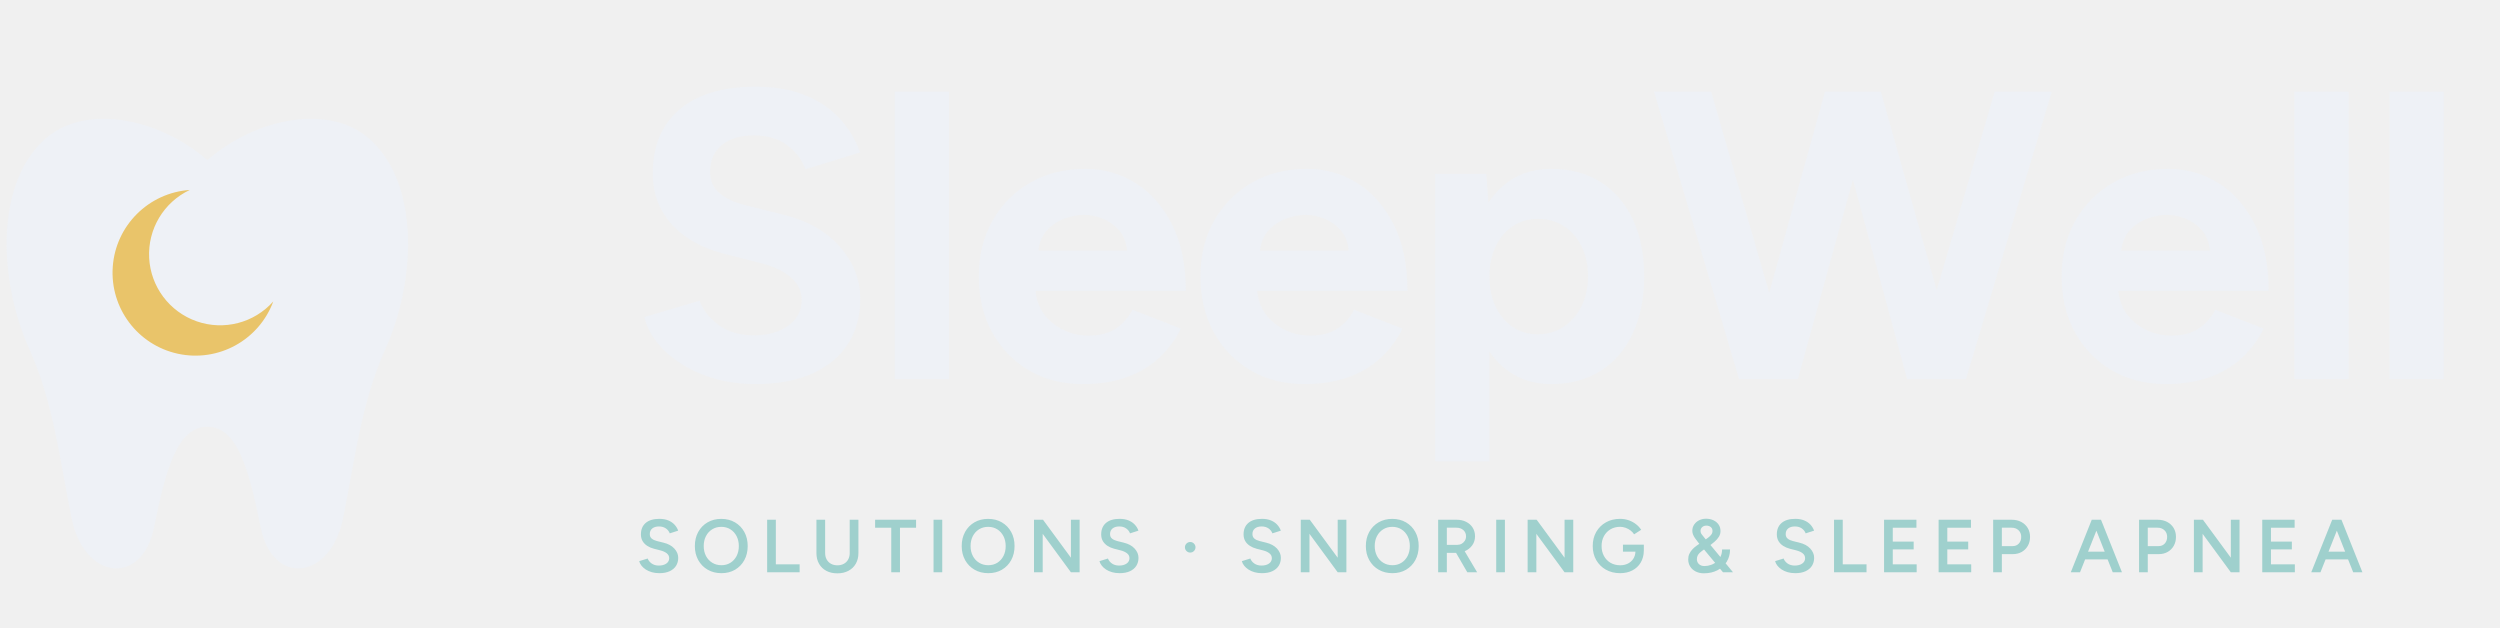
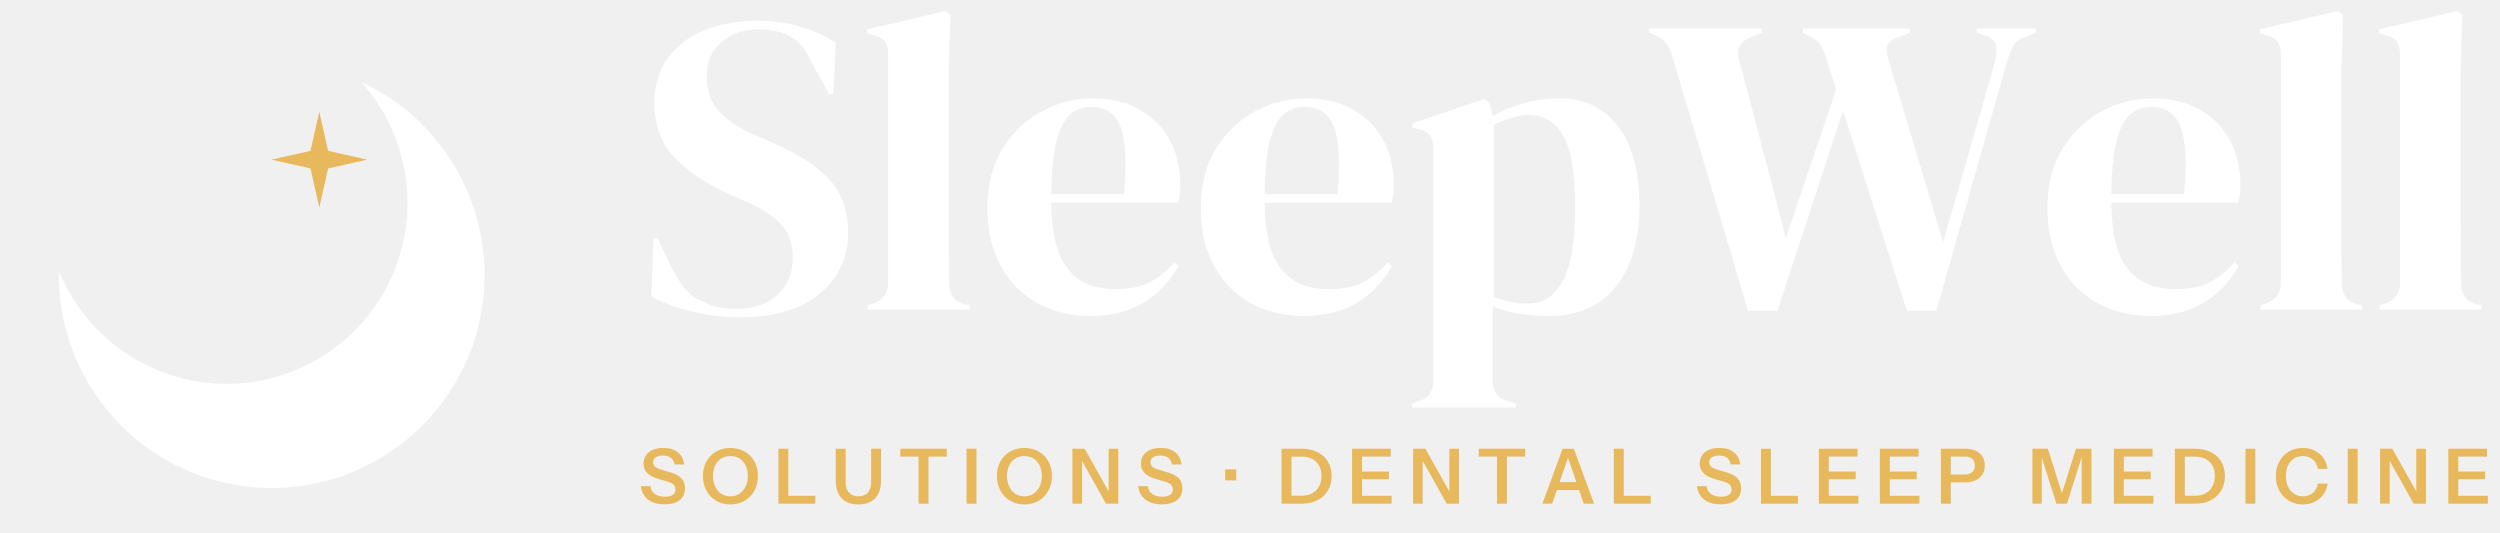
- <svg xmlns="http://www.w3.org/2000/svg" viewBox="0 0 633 159" width="633" height="159">
-   <g transform="translate(-22.50 9.05) scale(1.5)">
-     <path d="M50 21 C42 14 29 11 22 18 C14 26 15 42 20 53 C24 62 25 71 27 81 C29 92 39 93 41 83 C43 73 45 66 50 66 C55 66 57 73 59 83 C61 93 71 92 73 81 C75 71 76 62 80 53 C85 42 86 26 78 18 C71 11 58 14 50 21Z M61.13 44.85 A14 14 0 1 1 47.03 26.03 A12 12 0 1 0 61.13 44.85Z" fill="#EEF1F6" fill-rule="evenodd" />
-     <path d="M61.13 44.85 A14 14 0 1 1 47.03 26.03 A12 12 0 1 0 61.13 44.85Z" fill="#E9C46A" />
+ <svg xmlns="http://www.w3.org/2000/svg" viewBox="0 0 587 125" width="587" height="125">
+   <g transform="scale(1.249522)">
+     <g transform="rotate(-32 50 50)">
+       <path d="M16.510 30.125A40 40 0 1 0 83.490 30.125A34 34 0 1 1 16.510 30.125Z" fill="#FFFFFF" />
+     </g>
+     <path d="M60.000 21.000L61.655 28.345L69.000 30.000L61.655 31.655L60.000 39.000L58.345 31.655L51.000 30.000L58.345 28.345Z" fill="#E8B85C" />
  </g>
-   <path transform="translate(0 0)" d="M191.302 97.248Q185.79 97.248 181.006 95.886Q176.222 94.523 172.489 92.11Q168.755 89.698 166.342 86.671Q163.93 83.645 163.16 80.275L177.137 76.136Q178.406 79.651 181.859 82.22Q185.312 84.789 190.491 84.914Q196.066 84.976 199.529 82.501Q202.992 80.026 202.992 75.99Q202.992 72.6 200.257 70.239Q197.522 67.878 192.717 66.651L183.211 64.217Q177.928 62.845 173.883 60.099Q169.837 57.354 167.559 53.277Q165.282 49.2 165.282 43.834Q165.282 33.496 172.052 27.724Q178.822 21.952 191.344 21.952Q198.333 21.952 203.564 23.99Q208.795 26.029 212.342 29.742Q215.888 33.454 217.802 38.592L203.928 42.856Q202.701 39.32 199.363 36.803Q196.024 34.286 190.928 34.286Q185.728 34.286 182.764 36.72Q179.8 39.153 179.8 43.501Q179.8 46.912 182.15 48.898Q184.501 50.885 188.536 51.904L198.104 54.296Q207.506 56.584 212.664 62.502Q217.822 68.419 217.822 75.678Q217.822 82.189 214.734 87.035Q211.645 91.882 205.717 94.565Q199.789 97.248 191.302 97.248ZM226.556 96.0V23.2H240.284V96.0ZM274.144 97.248Q266.448 97.248 260.52 93.764Q254.592 90.28 251.212 84.144Q247.832 78.008 247.832 70.0Q247.832 61.992 251.316 55.856Q254.8 49.72 260.884 46.236Q266.968 42.752 274.872 42.752Q281.736 42.752 287.508 46.34Q293.28 49.928 296.764 56.844Q300.248 63.76 300.248 73.64H262.184Q262.704 78.84 266.656 81.908Q270.608 84.976 275.6 84.976Q279.864 84.976 282.568 83.156Q285.272 81.336 286.728 78.424L299.0 83.208Q296.816 87.576 293.332 90.748Q289.848 93.92 285.064 95.584Q280.28 97.248 274.144 97.248ZM262.912 63.448H285.376Q285.064 60.224 283.296 58.248Q281.528 56.272 279.136 55.336Q276.744 54.4 274.456 54.4Q272.272 54.4 269.724 55.284Q267.176 56.168 265.252 58.144Q263.328 60.12 262.912 63.448ZM330.26 97.248Q322.564 97.248 316.636 93.764Q310.708 90.28 307.328 84.144Q303.948 78.008 303.948 70.0Q303.948 61.992 307.432 55.856Q310.916 49.72 317.0 46.236Q323.084 42.752 330.988 42.752Q337.852 42.752 343.624 46.34Q349.396 49.928 352.88 56.844Q356.364 63.76 356.364 73.64H318.3Q318.82 78.84 322.772 81.908Q326.724 84.976 331.716 84.976Q335.98 84.976 338.684 83.156Q341.388 81.336 342.844 78.424L355.116 83.208Q352.932 87.576 349.448 90.748Q345.964 93.92 341.18 95.584Q336.396 97.248 330.26 97.248ZM319.028 63.448H341.492Q341.18 60.224 339.412 58.248Q337.644 56.272 335.252 55.336Q332.86 54.4 330.572 54.4Q328.388 54.4 325.84 55.284Q323.292 56.168 321.368 58.144Q319.444 60.12 319.028 63.448ZM363.392 116.8V44.0H376.329L376.87 51.342Q379.512 47.224 383.537 44.988Q387.561 42.752 392.803 42.752Q399.979 42.752 405.252 46.08Q410.525 49.408 413.416 55.513Q416.307 61.618 416.307 70.002Q416.307 78.278 413.416 84.435Q410.525 90.592 405.252 93.92Q399.979 97.248 392.803 97.248Q387.624 97.248 383.693 95.074Q379.761 92.901 377.12 88.97V116.8ZM389.309 84.643Q393.021 84.643 395.876 82.761Q398.731 80.879 400.406 77.579Q402.08 74.28 402.08 69.997Q402.08 65.715 400.47 62.423Q398.86 59.131 395.997 57.275Q393.134 55.419 389.413 55.419Q385.837 55.419 383.043 57.277Q380.249 59.136 378.684 62.432Q377.12 65.729 377.12 70.007Q377.12 74.285 378.681 77.597Q380.241 80.909 382.991 82.776Q385.741 84.643 389.309 84.643ZM440.329 96.0 418.801 23.2H433.256L447.962 74.14L462.086 23.2H476.229L490.374 73.453L505.059 23.2H519.514L497.778 96.0H482.886L469.158 45.497L455.221 96.0ZM548.32 97.248Q540.624 97.248 534.696 93.764Q528.768 90.28 525.388 84.144Q522.008 78.008 522.008 70.0Q522.008 61.992 525.492 55.856Q528.976 49.72 535.06 46.236Q541.144 42.752 549.048 42.752Q555.912 42.752 561.684 46.34Q567.456 49.928 570.94 56.844Q574.424 63.76 574.424 73.64H536.36Q536.88 78.84 540.832 81.908Q544.784 84.976 549.776 84.976Q554.04 84.976 556.744 83.156Q559.448 81.336 560.904 78.424L573.176 83.208Q570.992 87.576 567.508 90.748Q564.024 93.92 559.24 95.584Q554.456 97.248 548.32 97.248ZM537.088 63.448H559.552Q559.24 60.224 557.472 58.248Q555.704 56.272 553.312 55.336Q550.92 54.4 548.632 54.4Q546.448 54.4 543.9 55.284Q541.352 56.168 539.428 58.144Q537.504 60.12 537.088 63.448ZM580.932 96.0V23.2H594.66V96.0ZM605.016 96.0V23.2H618.744V96.0Z" fill="#EEF1F6" />
-   <path transform="translate(0 0)" d="M166.947 145.128Q165.907 145.128 165.041 144.882Q164.175 144.637 163.514 144.202Q162.853 143.768 162.427 143.226Q162.001 142.685 161.841 142.082L163.994 141.416Q164.251 142.13 164.973 142.657Q165.694 143.185 166.76 143.201Q167.985 143.209 168.713 142.694Q169.441 142.179 169.441 141.338Q169.441 140.593 168.83 140.103Q168.218 139.614 167.186 139.351L165.559 138.935Q164.62 138.691 163.877 138.21Q163.135 137.73 162.707 137.008Q162.28 136.285 162.28 135.308Q162.28 133.449 163.489 132.41Q164.699 131.372 166.957 131.372Q168.244 131.372 169.198 131.765Q170.152 132.159 170.781 132.831Q171.409 133.502 171.714 134.364L169.579 135.046Q169.3 134.287 168.597 133.793Q167.893 133.299 166.849 133.299Q165.77 133.299 165.148 133.812Q164.525 134.324 164.525 135.222Q164.525 135.964 165.016 136.372Q165.507 136.781 166.331 136.989L167.966 137.394Q169.768 137.828 170.747 138.896Q171.727 139.965 171.727 141.249Q171.727 142.386 171.177 143.261Q170.627 144.135 169.561 144.631Q168.494 145.128 166.947 145.128ZM182.671 145.128Q180.703 145.128 179.183 144.25Q177.662 143.372 176.799 141.819Q175.936 140.266 175.936 138.259Q175.936 136.233 176.794 134.685Q177.651 133.136 179.155 132.258Q180.659 131.38 182.626 131.38Q184.592 131.38 186.102 132.264Q187.612 133.147 188.464 134.696Q189.316 136.244 189.316 138.258Q189.316 140.266 188.468 141.819Q187.62 143.372 186.123 144.25Q184.626 145.128 182.671 145.128ZM182.673 143.111Q183.967 143.111 184.957 142.488Q185.948 141.866 186.51 140.772Q187.071 139.679 187.071 138.258Q187.071 136.837 186.499 135.741Q185.927 134.645 184.93 134.021Q183.933 133.397 182.625 133.397Q181.333 133.397 180.329 134.021Q179.324 134.644 178.753 135.739Q178.181 136.834 178.181 138.257Q178.181 139.68 178.756 140.773Q179.331 141.866 180.347 142.488Q181.363 143.111 182.673 143.111ZM194.24 144.9V131.6H196.445V142.883H202.469V144.9ZM211.992 145.171Q210.409 145.171 209.218 144.531Q208.026 143.89 207.373 142.732Q206.72 141.575 206.72 140.033V131.6H208.925V140.033Q208.925 140.958 209.315 141.66Q209.706 142.362 210.407 142.75Q211.108 143.138 212.03 143.138Q212.963 143.138 213.669 142.75Q214.374 142.362 214.76 141.66Q215.147 140.958 215.147 140.033V131.6H217.351V140.033Q217.351 141.575 216.689 142.732Q216.027 143.89 214.82 144.531Q213.613 145.171 211.992 145.171ZM225.666 144.9V133.617H221.579V131.6H231.949V133.617H227.871V144.9ZM236.373 144.9V131.6H238.578V144.9ZM250.239 145.128Q248.271 145.128 246.751 144.25Q245.23 143.372 244.367 141.819Q243.504 140.266 243.504 138.259Q243.504 136.233 244.362 134.685Q245.219 133.136 246.723 132.258Q248.227 131.38 250.194 131.38Q252.16 131.38 253.67 132.264Q255.18 133.147 256.032 134.696Q256.884 136.244 256.884 138.258Q256.884 140.266 256.036 141.819Q255.188 143.372 253.691 144.25Q252.194 145.128 250.239 145.128ZM250.241 143.111Q251.535 143.111 252.525 142.488Q253.516 141.866 254.078 140.772Q254.639 139.679 254.639 138.258Q254.639 136.837 254.067 135.741Q253.495 134.645 252.498 134.021Q251.501 133.397 250.193 133.397Q248.901 133.397 247.897 134.021Q246.892 134.644 246.321 135.739Q245.749 136.834 245.749 138.257Q245.749 139.68 246.324 140.773Q246.899 141.866 247.915 142.488Q248.931 143.111 250.241 143.111ZM261.808 144.9V131.6H264.094L271.155 141.211V131.6H273.36V144.9H271.155L264.013 135.164V144.9ZM283.488 145.128Q282.448 145.128 281.582 144.882Q280.716 144.637 280.055 144.202Q279.394 143.768 278.968 143.226Q278.542 142.685 278.382 142.082L280.535 141.416Q280.792 142.13 281.514 142.657Q282.235 143.185 283.301 143.201Q284.526 143.209 285.254 142.694Q285.982 142.179 285.982 141.338Q285.982 140.593 285.371 140.103Q284.759 139.614 283.727 139.351L282.1 138.935Q281.161 138.691 280.418 138.21Q279.676 137.73 279.248 137.008Q278.821 136.285 278.821 135.308Q278.821 133.449 280.03 132.41Q281.24 131.372 283.498 131.372Q284.785 131.372 285.739 131.765Q286.693 132.159 287.322 132.831Q287.95 133.502 288.255 134.364L286.12 135.046Q285.841 134.287 285.138 133.793Q284.434 133.299 283.39 133.299Q282.311 133.299 281.689 133.812Q281.066 134.324 281.066 135.222Q281.066 135.964 281.557 136.372Q282.048 136.781 282.872 136.989L284.507 137.394Q286.309 137.828 287.288 138.896Q288.268 139.965 288.268 141.249Q288.268 142.386 287.718 143.261Q287.168 144.135 286.102 144.631Q285.035 145.128 283.488 145.128ZM301.361 139.912Q300.812 139.912 300.417 139.517Q300.022 139.121 300.022 138.572Q300.022 138.023 300.417 137.628Q300.812 137.233 301.361 137.233Q301.91 137.233 302.305 137.628Q302.701 138.023 302.701 138.572Q302.701 139.121 302.305 139.517Q301.91 139.912 301.361 139.912ZM319.538 145.128Q318.498 145.128 317.632 144.882Q316.766 144.637 316.105 144.202Q315.444 143.768 315.018 143.226Q314.592 142.685 314.432 142.082L316.585 141.416Q316.842 142.13 317.564 142.657Q318.285 143.185 319.351 143.201Q320.576 143.209 321.304 142.694Q322.032 142.179 322.032 141.338Q322.032 140.593 321.421 140.103Q320.809 139.614 319.777 139.351L318.15 138.935Q317.211 138.691 316.468 138.21Q315.726 137.73 315.298 137.008Q314.871 136.285 314.871 135.308Q314.871 133.449 316.08 132.41Q317.29 131.372 319.548 131.372Q320.835 131.372 321.789 131.765Q322.743 132.159 323.372 132.831Q324 133.502 324.305 134.364L322.17 135.046Q321.891 134.287 321.188 133.793Q320.484 133.299 319.44 133.299Q318.361 133.299 317.739 133.812Q317.116 134.324 317.116 135.222Q317.116 135.964 317.607 136.372Q318.098 136.781 318.922 136.989L320.557 137.394Q322.359 137.828 323.338 138.896Q324.318 139.965 324.318 141.249Q324.318 142.386 323.768 143.261Q323.218 144.135 322.152 144.631Q321.085 145.128 319.538 145.128ZM329.354 144.9V131.6H331.64L338.701 141.211V131.6H340.906V144.9H338.701L331.559 135.164V144.9ZM352.568 145.128Q350.6 145.128 349.08 144.25Q347.559 143.372 346.696 141.819Q345.833 140.266 345.833 138.259Q345.833 136.233 346.691 134.685Q347.548 133.136 349.052 132.258Q350.556 131.38 352.523 131.38Q354.489 131.38 355.999 132.264Q357.509 133.147 358.361 134.696Q359.213 136.244 359.213 138.258Q359.213 140.266 358.365 141.819Q357.517 143.372 356.02 144.25Q354.523 145.128 352.568 145.128ZM352.57 143.111Q353.864 143.111 354.854 142.488Q355.845 141.866 356.407 140.772Q356.968 139.679 356.968 138.258Q356.968 136.837 356.396 135.741Q355.824 134.645 354.827 134.021Q353.83 133.397 352.522 133.397Q351.23 133.397 350.226 134.021Q349.221 134.644 348.65 135.739Q348.078 136.834 348.078 138.257Q348.078 139.68 348.653 140.773Q349.228 141.866 350.244 142.488Q351.26 143.111 352.57 143.111ZM364.137 144.9V131.6H368.835Q370.195 131.6 371.246 132.136Q372.297 132.672 372.887 133.613Q373.478 134.554 373.478 135.786Q373.478 137.097 372.756 138.091Q372.034 139.084 370.856 139.568L374.01 144.9H371.519L368.671 139.978Q368.546 139.989 368.421 139.989Q368.296 139.989 368.171 139.989H366.342V144.9ZM366.342 137.961H368.937Q369.575 137.961 370.082 137.682Q370.589 137.402 370.896 136.909Q371.202 136.415 371.202 135.786Q371.202 134.826 370.517 134.218Q369.833 133.609 368.753 133.609H366.342ZM378.84 144.9V131.6H381.045V144.9ZM386.798 144.9V131.6H389.084L396.145 141.211V131.6H398.35V144.9H396.145L389.003 135.164V144.9ZM410.215 145.128Q408.184 145.128 406.618 144.245Q405.052 143.361 404.164 141.813Q403.277 140.264 403.277 138.261Q403.277 136.236 404.164 134.688Q405.052 133.139 406.618 132.256Q408.184 131.372 410.215 131.372Q411.369 131.372 412.388 131.73Q413.407 132.089 414.216 132.712Q415.025 133.335 415.546 134.146L413.757 135.291Q413.404 134.732 412.833 134.3Q412.262 133.869 411.583 133.629Q410.904 133.389 410.215 133.389Q408.848 133.389 407.79 134.012Q406.732 134.634 406.127 135.727Q405.522 136.82 405.522 138.261Q405.522 139.671 406.119 140.773Q406.716 141.874 407.786 142.501Q408.856 143.127 410.255 143.127Q411.34 143.127 412.194 142.694Q413.049 142.26 413.552 141.483Q414.055 140.706 414.096 139.69H410.931V137.907H416.221V139.387Q416.197 141.166 415.421 142.455Q414.644 143.744 413.299 144.436Q411.954 145.128 410.215 145.128ZM431.421 145.16Q430.27 145.16 429.373 144.711Q428.476 144.262 427.965 143.461Q427.455 142.66 427.455 141.629Q427.455 140.867 427.744 140.236Q428.033 139.605 428.533 139.074Q429.034 138.544 429.65 138.12L431.843 136.61Q432.214 136.352 432.617 136.047Q433.019 135.742 433.312 135.341Q433.605 134.939 433.605 134.432Q433.605 133.803 433.161 133.445Q432.716 133.087 432.041 133.087Q431.425 133.087 431 133.465Q430.576 133.843 430.576 134.41Q430.576 134.926 430.896 135.327Q431.216 135.729 431.653 136.271L434.102 139.217L438.8 144.9H436.261L432.512 140.397L429.997 137.355Q429.509 136.739 429.169 136.249Q428.83 135.759 428.662 135.311Q428.494 134.863 428.494 134.394Q428.494 133.511 428.958 132.826Q429.423 132.14 430.207 131.74Q430.992 131.34 431.959 131.34Q433.015 131.34 433.848 131.733Q434.68 132.127 435.155 132.83Q435.63 133.533 435.63 134.473Q435.63 135.238 435.231 135.896Q434.832 136.555 434.1 137.185Q433.369 137.815 432.366 138.507L431.001 139.452Q430.649 139.693 430.341 139.997Q430.033 140.3 429.842 140.683Q429.651 141.065 429.651 141.588Q429.651 142.355 430.179 142.839Q430.706 143.323 431.535 143.323Q432.411 143.323 433.217 143.038Q434.023 142.754 434.662 142.21Q435.302 141.666 435.665 140.886Q436.029 140.106 436.029 139.127H438.046Q438.046 140.88 437.197 142.248Q436.349 143.616 434.86 144.388Q433.37 145.16 431.421 145.16ZM454.56 145.128Q453.52 145.128 452.654 144.882Q451.788 144.637 451.127 144.202Q450.466 143.768 450.04 143.226Q449.614 142.685 449.454 142.082L451.607 141.416Q451.864 142.13 452.586 142.657Q453.307 143.185 454.373 143.201Q455.598 143.209 456.326 142.694Q457.054 142.179 457.054 141.338Q457.054 140.593 456.443 140.103Q455.831 139.614 454.799 139.351L453.172 138.935Q452.233 138.691 451.49 138.21Q450.748 137.73 450.32 137.008Q449.893 136.285 449.893 135.308Q449.893 133.449 451.102 132.41Q452.312 131.372 454.57 131.372Q455.857 131.372 456.811 131.765Q457.765 132.159 458.394 132.831Q459.022 133.502 459.327 134.364L457.192 135.046Q456.913 134.287 456.21 133.793Q455.506 133.299 454.462 133.299Q453.383 133.299 452.761 133.812Q452.138 134.324 452.138 135.222Q452.138 135.964 452.629 136.372Q453.12 136.781 453.944 136.989L455.579 137.394Q457.381 137.828 458.36 138.896Q459.34 139.965 459.34 141.249Q459.34 142.386 458.79 143.261Q458.24 144.135 457.174 144.631Q456.107 145.128 454.56 145.128ZM464.376 144.9V131.6H466.581V142.883H472.605V144.9ZM477.046 144.9V131.6H485.242V133.617H479.251V137.139H484.541V139.115H479.251V142.883H485.3V144.9ZM490.856 144.9V131.6H499.052V133.617H493.061V137.139H498.351V139.115H493.061V142.883H499.11V144.9ZM504.666 144.9V131.6H509.364Q510.724 131.6 511.775 132.151Q512.826 132.702 513.416 133.683Q514.007 134.663 514.007 135.944Q514.007 137.211 513.449 138.197Q512.891 139.182 511.911 139.743Q510.932 140.304 509.656 140.304H506.871V144.9ZM506.871 138.276H509.616Q510.565 138.276 511.168 137.626Q511.772 136.977 511.772 135.944Q511.772 134.901 511.087 134.255Q510.402 133.609 509.323 133.609H506.871ZM524.323 144.9 529.632 131.6H531.973L537.281 144.9H534.944L533.645 141.635H527.96L526.661 144.9ZM528.699 139.675H532.905L530.806 134.364ZM541.612 144.9V131.6H546.31Q547.67 131.6 548.721 132.151Q549.772 132.702 550.362 133.683Q550.953 134.663 550.953 135.944Q550.953 137.211 550.395 138.197Q549.837 139.182 548.857 139.743Q547.878 140.304 546.602 140.304H543.817V144.9ZM543.817 138.276H546.562Q547.511 138.276 548.114 137.626Q548.718 136.977 548.718 135.944Q548.718 134.901 548.033 134.255Q547.348 133.609 546.269 133.609H543.817ZM555.498 144.9V131.6H557.784L564.845 141.211V131.6H567.05V144.9H564.845L557.703 135.164V144.9ZM572.804 144.9V131.6H581V133.617H575.009V137.139H580.299V139.115H575.009V142.883H581.058V144.9ZM585.206 144.9 590.515 131.6H592.856L598.164 144.9H595.827L594.528 141.635H588.843L587.544 144.9ZM589.582 139.675H593.788L591.689 134.364Z" fill="#9FD0CD" />
+   <path transform="translate(149.94 72.69)" d="M23.7 1.8Q18.2 1.8 12.5 0.45Q6.8 -0.9 3.0 -3.1L3.5 -16.7H4.5L7.6 -10.2Q9.0 -7.4 10.6 -5.25Q12.2 -3.1 15.0 -1.9Q17.0 -0.9 18.85 -0.55Q20.7 -0.2 23.0 -0.2Q29.1 -0.2 32.65 -3.5Q36.2 -6.8 36.2 -12.0Q36.2 -16.9 33.8 -19.65Q31.4 -22.4 26.1 -25.0L22.0 -26.8Q13.4 -30.6 8.55 -35.55Q3.7 -40.5 3.7 -48.7Q3.7 -54.6 6.75 -58.9Q9.8 -63.2 15.25 -65.5Q20.7 -67.8 28.0 -67.8Q33.3 -67.8 38.05 -66.4Q42.8 -65.0 46.3 -62.6L45.7 -50.6H44.7L40.6 -58.1Q38.9 -61.6 37.2 -63.05Q35.5 -64.5 33.3 -65.1Q32.0 -65.5 30.9 -65.65Q29.8 -65.8 28.1 -65.8Q23.0 -65.8 19.5 -62.85Q16.0 -59.9 16.0 -54.9Q16.0 -49.8 18.7 -46.75Q21.4 -43.7 26.6 -41.3L31.2 -39.3Q40.8 -35.1 45.0 -30.35Q49.2 -25.6 49.2 -18.1Q49.2 -9.3 42.55 -3.75Q35.9 1.8 23.7 1.8ZM53.8 0.0V-1.0L55.0 -1.4Q58.6 -2.6 58.6 -6.4V-59.9Q58.6 -61.9 57.8 -62.95Q57.0 -64.0 55.0 -64.5L53.7 -64.8V-65.8L72.0 -70.1L73.2 -69.2L72.8 -55.2V-21.0Q72.8 -17.3 72.85 -13.65Q72.9 -10.0 72.9 -6.4Q72.9 -4.4 73.7 -3.15Q74.5 -1.9 76.4 -1.3L77.7 -1.0V0.0ZM106.6 -49.6Q113.1 -49.6 117.7 -46.95Q122.3 -44.3 124.75 -39.75Q127.2 -35.2 127.2 -29.4Q127.2 -28.3 127.1 -27.15Q127.0 -26.0 126.7 -25.1H96.9Q97.0 -14.3 100.75 -9.55Q104.5 -4.8 111.9 -4.8Q116.9 -4.8 120.0 -6.4Q123.1 -8.0 125.8 -11.1L126.8 -10.2Q123.7 -4.7 118.55 -1.6Q113.4 1.5 106.2 1.5Q99.1 1.5 93.6 -1.55Q88.1 -4.6 85.0 -10.3Q81.9 -16.0 81.9 -23.9Q81.9 -32.1 85.5 -37.85Q89.1 -43.6 94.75 -46.6Q100.4 -49.6 106.6 -49.6ZM106.3 -47.6Q103.4 -47.6 101.35 -45.85Q99.3 -44.1 98.15 -39.65Q97.0 -35.2 96.9 -27.1H114.0Q115.0 -38.0 113.2 -42.8Q111.4 -47.6 106.3 -47.6ZM156.7 -49.6Q163.2 -49.6 167.8 -46.95Q172.4 -44.3 174.85 -39.75Q177.3 -35.2 177.3 -29.4Q177.3 -28.3 177.2 -27.15Q177.1 -26.0 176.8 -25.1H147.0Q147.1 -14.3 150.85 -9.55Q154.6 -4.8 162.0 -4.8Q167.0 -4.8 170.1 -6.4Q173.2 -8.0 175.9 -11.1L176.9 -10.2Q173.8 -4.7 168.65 -1.6Q163.5 1.5 156.3 1.5Q149.2 1.5 143.7 -1.55Q138.2 -4.6 135.1 -10.3Q132.0 -16.0 132.0 -23.9Q132.0 -32.1 135.6 -37.85Q139.2 -43.6 144.85 -46.6Q150.5 -49.6 156.7 -49.6ZM156.4 -47.6Q153.5 -47.6 151.45 -45.85Q149.4 -44.1 148.25 -39.65Q147.1 -35.2 147.0 -27.1H164.1Q165.1 -38.0 163.3 -42.8Q161.5 -47.6 156.4 -47.6ZM181.7 23.0V22.0L182.9 21.6Q186.6 20.6 186.6 16.8V-37.6Q186.6 -39.8 185.85 -40.9Q185.1 -42.0 183.1 -42.4L181.7 -42.7V-43.7L198.7 -49.5L199.7 -48.5L200.6 -45.4Q203.9 -47.4 207.95 -48.5Q212.0 -49.6 216.3 -49.6Q224.9 -49.6 229.95 -43.05Q235.0 -36.5 235.0 -24.3Q235.0 -12.3 229.45 -5.4Q223.9 1.5 213.8 1.5Q205.9 1.5 200.5 -0.8V16.5Q200.5 20.5 204.1 21.5L206.0 22.0V23.0ZM209.0 -1.4Q214.0 -1.4 216.95 -6.6Q219.9 -11.8 219.9 -23.9Q219.9 -36.0 217.1 -40.85Q214.3 -45.7 209.0 -45.7Q205.3 -45.7 200.8 -43.3V-3.0Q204.6 -1.4 209.0 -1.4ZM260.5 0.3 242.8 -59.2Q242.1 -61.5 241.3 -62.55Q240.5 -63.6 238.5 -64.5L237.3 -65.0V-66.0H263.8V-65.0L261.7 -64.2Q259.4 -63.3 258.6 -62.0Q257.8 -60.7 258.5 -58.4L269.4 -16.8L281.2 -51.7L278.9 -58.8Q278.2 -60.9 277.6 -62.0Q277.0 -63.1 275.6 -63.8L273.4 -65.0V-66.0H298.5V-65.0L295.4 -63.8Q293.4 -63.1 293.15 -61.75Q292.9 -60.4 293.6 -58.3L306.3 -15.8L318.3 -57.5Q319.0 -59.9 318.8 -61.7Q318.6 -63.5 316.3 -64.3L314.2 -65.0V-66.0H328.1V-65.0L325.5 -64.0Q323.5 -63.3 322.7 -61.8Q321.9 -60.3 321.3 -58.1L304.7 0.3H297.8L282.8 -46.7L267.4 0.3ZM355.5 -49.6Q362.0 -49.6 366.6 -46.95Q371.2 -44.3 373.65 -39.75Q376.1 -35.2 376.1 -29.4Q376.1 -28.3 376.0 -27.15Q375.9 -26.0 375.6 -25.1H345.8Q345.9 -14.3 349.65 -9.55Q353.4 -4.8 360.8 -4.8Q365.8 -4.8 368.9 -6.4Q372.0 -8.0 374.7 -11.1L375.7 -10.2Q372.6 -4.7 367.45 -1.6Q362.3 1.5 355.1 1.5Q348.0 1.5 342.5 -1.55Q337.0 -4.6 333.9 -10.3Q330.8 -16.0 330.8 -23.9Q330.8 -32.1 334.4 -37.85Q338.0 -43.6 343.65 -46.6Q349.3 -49.6 355.5 -49.6ZM355.2 -47.6Q352.3 -47.6 350.25 -45.85Q348.2 -44.1 347.05 -39.65Q345.9 -35.2 345.8 -27.1H362.9Q363.9 -38.0 362.1 -42.8Q360.3 -47.6 355.2 -47.6ZM380.8 0.0V-1.0L382.0 -1.4Q385.6 -2.6 385.6 -6.4V-59.9Q385.6 -61.9 384.8 -62.95Q384.0 -64.0 382.0 -64.5L380.7 -64.8V-65.8L399.0 -70.1L400.2 -69.2L399.8 -55.2V-21.0Q399.8 -17.3 399.85 -13.65Q399.9 -10.0 399.9 -6.4Q399.9 -4.4 400.7 -3.15Q401.5 -1.9 403.4 -1.3L404.7 -1.0V0.0ZM408.8 0.0V-1.0L410.0 -1.4Q413.6 -2.6 413.6 -6.4V-59.9Q413.6 -61.9 412.8 -62.95Q412.0 -64.0 410.0 -64.5L408.7 -64.8V-65.8L427.0 -70.1L428.2 -69.2L427.8 -55.2V-21.0Q427.8 -17.3 427.85 -13.65Q427.9 -10.0 427.9 -6.4Q427.9 -4.4 428.7 -3.15Q429.5 -1.9 431.4 -1.3L432.7 -1.0V0.0Z" fill="#FFFFFF" />
+   <path transform="translate(149.94 118.26)" d="M6.101 0.161Q3.677 0.161 2.23 -0.955Q0.782 -2.071 0.537 -4.119H2.782Q2.931 -2.931 3.826 -2.28Q4.722 -1.63 6.178 -1.63Q7.384 -1.63 8.02 -2.068Q8.656 -2.507 8.656 -3.289Q8.656 -4 8.256 -4.429Q7.856 -4.859 6.931 -5.128L4.608 -5.82Q2.83 -6.357 2 -7.232Q1.17 -8.106 1.17 -9.432Q1.17 -10.554 1.743 -11.375Q2.316 -12.196 3.361 -12.643Q4.405 -13.091 5.802 -13.091Q7.951 -13.091 9.235 -12.043Q10.518 -10.996 10.697 -9.205H8.453Q8.256 -10.285 7.554 -10.793Q6.853 -11.3 5.683 -11.3Q4.632 -11.3 4.023 -10.888Q3.415 -10.476 3.415 -9.754Q3.415 -9.175 3.785 -8.757Q4.155 -8.339 5.152 -8.041L7.521 -7.33Q9.288 -6.811 10.094 -5.913Q10.9 -5.014 10.9 -3.641Q10.9 -1.815 9.638 -0.827Q8.375 0.161 6.101 0.161ZM21.562 0.179Q20.159 0.179 18.98 -0.307Q17.801 -0.794 16.935 -1.686Q16.07 -2.579 15.589 -3.803Q15.109 -5.026 15.109 -6.501Q15.109 -8.453 15.932 -9.933Q16.756 -11.414 18.216 -12.243Q19.675 -13.073 21.544 -13.073Q23.448 -13.073 24.901 -12.243Q26.355 -11.414 27.185 -9.927Q28.015 -8.441 28.015 -6.483Q28.015 -5.02 27.534 -3.797Q27.053 -2.573 26.188 -1.683Q25.322 -0.794 24.14 -0.307Q22.958 0.179 21.562 0.179ZM21.544 -1.719Q22.755 -1.719 23.678 -2.331Q24.6 -2.943 25.125 -4.023Q25.651 -5.104 25.651 -6.519Q25.651 -7.915 25.134 -8.966Q24.618 -10.017 23.696 -10.596Q22.773 -11.175 21.544 -11.175Q20.326 -11.175 19.407 -10.596Q18.487 -10.017 17.98 -8.975Q17.473 -7.933 17.473 -6.519Q17.473 -5.086 17.989 -4.008Q18.505 -2.931 19.425 -2.325Q20.344 -1.719 21.544 -1.719ZM32.826 0.0V-12.894H35.154V0.0ZM33.936 0.0V-1.839H41.494V0.0ZM51.594 0.179Q48.979 0.179 47.633 -1.304Q46.287 -2.788 46.287 -5.575V-12.894H48.615V-5.229Q48.615 -3.462 49.403 -2.591Q50.191 -1.719 51.606 -1.719Q53.032 -1.719 53.82 -2.588Q54.608 -3.456 54.608 -5.217V-12.894H56.936V-5.546Q56.936 -2.788 55.581 -1.304Q54.226 0.179 51.594 0.179ZM65.741 0.0V-11.055H61.461V-12.894H72.35V-11.055H68.069V0.0ZM77.006 0.0V-12.894H79.334V0.0ZM90.598 0.179Q89.195 0.179 88.016 -0.307Q86.837 -0.794 85.972 -1.686Q85.106 -2.579 84.626 -3.803Q84.145 -5.026 84.145 -6.501Q84.145 -8.453 84.969 -9.933Q85.793 -11.414 87.252 -12.243Q88.712 -13.073 90.58 -13.073Q92.484 -13.073 93.938 -12.243Q95.392 -11.414 96.221 -9.927Q97.051 -8.441 97.051 -6.483Q97.051 -5.02 96.571 -3.797Q96.09 -2.573 95.224 -1.683Q94.359 -0.794 93.177 -0.307Q91.995 0.179 90.598 0.179ZM90.58 -1.719Q91.792 -1.719 92.714 -2.331Q93.637 -2.943 94.162 -4.023Q94.687 -5.104 94.687 -6.519Q94.687 -7.915 94.171 -8.966Q93.654 -10.017 92.732 -10.596Q91.81 -11.175 90.58 -11.175Q89.362 -11.175 88.443 -10.596Q87.524 -10.017 87.016 -8.975Q86.509 -7.933 86.509 -6.519Q86.509 -5.086 87.025 -4.008Q87.542 -2.931 88.461 -2.325Q89.38 -1.719 90.58 -1.719ZM101.862 0.0V-12.894H104.746L111.031 -1.683L110.375 -1.528V-12.894H112.631V0.0H109.748L103.462 -11.211L104.119 -11.366V0.0ZM122.881 0.161Q120.457 0.161 119.01 -0.955Q117.562 -2.071 117.317 -4.119H119.562Q119.711 -2.931 120.606 -2.28Q121.502 -1.63 122.958 -1.63Q124.164 -1.63 124.8 -2.068Q125.436 -2.507 125.436 -3.289Q125.436 -4 125.036 -4.429Q124.636 -4.859 123.711 -5.128L121.388 -5.82Q119.61 -6.357 118.78 -7.232Q117.95 -8.106 117.95 -9.432Q117.95 -10.554 118.523 -11.375Q119.096 -12.196 120.141 -12.643Q121.185 -13.091 122.582 -13.091Q124.731 -13.091 126.015 -12.043Q127.298 -10.996 127.477 -9.205H125.233Q125.036 -10.285 124.334 -10.793Q123.633 -11.3 122.463 -11.3Q121.412 -11.3 120.803 -10.888Q120.195 -10.476 120.195 -9.754Q120.195 -9.175 120.565 -8.757Q120.935 -8.339 121.932 -8.041L124.302 -7.33Q126.068 -6.811 126.874 -5.913Q127.68 -5.014 127.68 -3.641Q127.68 -1.815 126.418 -0.827Q125.155 0.161 122.881 0.161ZM137.733 -5.462V-8.047H140.318V-5.462ZM152.382 0.0V-1.862H155.707Q157.175 -1.862 158.214 -2.456Q159.253 -3.05 159.802 -4.101Q160.351 -5.152 160.351 -6.519Q160.351 -7.868 159.808 -8.883Q159.264 -9.897 158.229 -10.464Q157.193 -11.031 155.707 -11.031H152.418V-12.894H155.707Q157.826 -12.894 159.402 -12.109Q160.978 -11.324 161.846 -9.882Q162.715 -8.441 162.715 -6.483Q162.715 -4.525 161.837 -3.065Q160.96 -1.606 159.393 -0.803Q157.826 0.0 155.725 0.0ZM150.967 0.0V-12.894H153.295V0.0ZM167.532 0.0V-12.894H169.86V0.0ZM168.642 0.0V-1.839H176.809V0.0ZM168.642 -5.725V-7.539H176.176V-5.725ZM168.642 -11.055V-12.894H176.618V-11.055ZM181.859 0.0V-12.894H184.742L191.028 -1.683L190.371 -1.528V-12.894H192.628V0.0H189.744L183.459 -11.211L184.115 -11.366V0.0ZM201.558 0.0V-11.055H197.278V-12.894H208.166V-11.055H203.886V0.0ZM212.213 0.0 216.953 -12.894H218.959L214.512 0.0ZM221.932 0.0 217.496 -12.894H219.603L224.343 0.0ZM214.661 -5.068H221.729V-3.206H214.661ZM228.993 0.0V-12.894H231.321V0.0ZM230.104 0.0V-1.839H237.661V0.0ZM254.077 0.161Q251.653 0.161 250.206 -0.955Q248.758 -2.071 248.513 -4.119H250.758Q250.907 -2.931 251.803 -2.28Q252.698 -1.63 254.155 -1.63Q255.36 -1.63 255.996 -2.068Q256.632 -2.507 256.632 -3.289Q256.632 -4 256.232 -4.429Q255.832 -4.859 254.907 -5.128L252.585 -5.82Q250.806 -6.357 249.976 -7.232Q249.146 -8.106 249.146 -9.432Q249.146 -10.554 249.719 -11.375Q250.292 -12.196 251.337 -12.643Q252.382 -13.091 253.778 -13.091Q255.927 -13.091 257.211 -12.043Q258.494 -10.996 258.673 -9.205H256.429Q256.232 -10.285 255.531 -10.793Q254.829 -11.3 253.659 -11.3Q252.608 -11.3 252 -10.888Q251.391 -10.476 251.391 -9.754Q251.391 -9.175 251.761 -8.757Q252.131 -8.339 253.128 -8.041L255.498 -7.33Q257.265 -6.811 258.071 -5.913Q258.876 -5.014 258.876 -3.641Q258.876 -1.815 257.614 -0.827Q256.351 0.161 254.077 0.161ZM263.538 0.0V-12.894H265.867V0.0ZM264.649 0.0V-1.839H272.206V0.0ZM277.131 0.0V-12.894H279.459V0.0ZM278.241 0.0V-1.839H286.407V0.0ZM278.241 -5.725V-7.539H285.775V-5.725ZM278.241 -11.055V-12.894H286.216V-11.055ZM291.458 0.0V-12.894H293.786V0.0ZM292.568 0.0V-1.839H300.734V0.0ZM292.568 -5.725V-7.539H300.101V-5.725ZM292.568 -11.055V-12.894H300.543V-11.055ZM305.784 0.0V-12.894H311.575Q312.989 -12.894 313.998 -12.41Q315.007 -11.927 315.553 -11.049Q316.099 -10.172 316.099 -8.978Q316.099 -7.784 315.547 -6.892Q314.995 -5.999 313.986 -5.504Q312.977 -5.008 311.575 -5.008H307.599V-6.847H311.461Q312.571 -6.847 313.171 -7.417Q313.771 -7.987 313.771 -8.966Q313.771 -9.945 313.174 -10.5Q312.577 -11.055 311.461 -11.055H308.112V0.0ZM327.274 0.0V-12.894H330.892L334.831 -0.466H333.566L337.494 -12.894H341.135V0.0H338.837V-12.124H339.213L335.387 0.0H332.903L329.101 -12.016H329.465V0.0ZM346.4 0.0V-12.894H348.728V0.0ZM347.511 0.0V-1.839H355.677V0.0ZM347.511 -5.725V-7.539H355.044V-5.725ZM347.511 -11.055V-12.894H355.486V-11.055ZM362.142 0.0V-1.862H365.467Q366.935 -1.862 367.974 -2.456Q369.012 -3.05 369.562 -4.101Q370.111 -5.152 370.111 -6.519Q370.111 -7.868 369.568 -8.883Q369.024 -9.897 367.989 -10.464Q366.953 -11.031 365.467 -11.031H362.177V-12.894H365.467Q367.586 -12.894 369.162 -12.109Q370.738 -11.324 371.606 -9.882Q372.475 -8.441 372.475 -6.483Q372.475 -4.525 371.597 -3.065Q370.72 -1.606 369.153 -0.803Q367.586 0.0 365.484 0.0ZM360.727 0.0V-12.894H363.055V0.0ZM377.292 0.0V-12.894H379.62V0.0ZM390.777 0.179Q389.404 0.179 388.243 -0.313Q387.082 -0.806 386.228 -1.698Q385.375 -2.591 384.903 -3.811Q384.431 -5.032 384.431 -6.483Q384.431 -7.933 384.897 -9.136Q385.363 -10.339 386.213 -11.226Q387.064 -12.112 388.225 -12.593Q389.386 -13.073 390.771 -13.073Q392.317 -13.073 393.556 -12.464Q394.794 -11.855 395.585 -10.751Q396.376 -9.647 396.555 -8.166H394.275Q394.048 -9.617 393.102 -10.396Q392.156 -11.175 390.789 -11.175Q389.601 -11.175 388.7 -10.605Q387.798 -10.035 387.297 -8.987Q386.795 -7.939 386.795 -6.495Q386.795 -5.038 387.303 -3.967Q387.81 -2.895 388.718 -2.307Q389.625 -1.719 390.807 -1.719Q392.138 -1.719 393.09 -2.495Q394.042 -3.271 394.287 -4.716H396.591Q396.376 -3.235 395.579 -2.131Q394.782 -1.027 393.55 -0.424Q392.317 0.179 390.777 0.179ZM401.307 0.0V-12.894H403.635V0.0ZM408.9 0.0V-12.894H411.783L418.069 -1.683L417.413 -1.528V-12.894H419.669V0.0H416.786L410.5 -11.211L411.157 -11.366V0.0ZM424.928 0.0V-12.894H427.256V0.0ZM426.038 0.0V-1.839H434.205V0.0ZM426.038 -5.725V-7.539H433.572V-5.725ZM426.038 -11.055V-12.894H434.014V-11.055Z" fill="#E8B85C" />
</svg>
